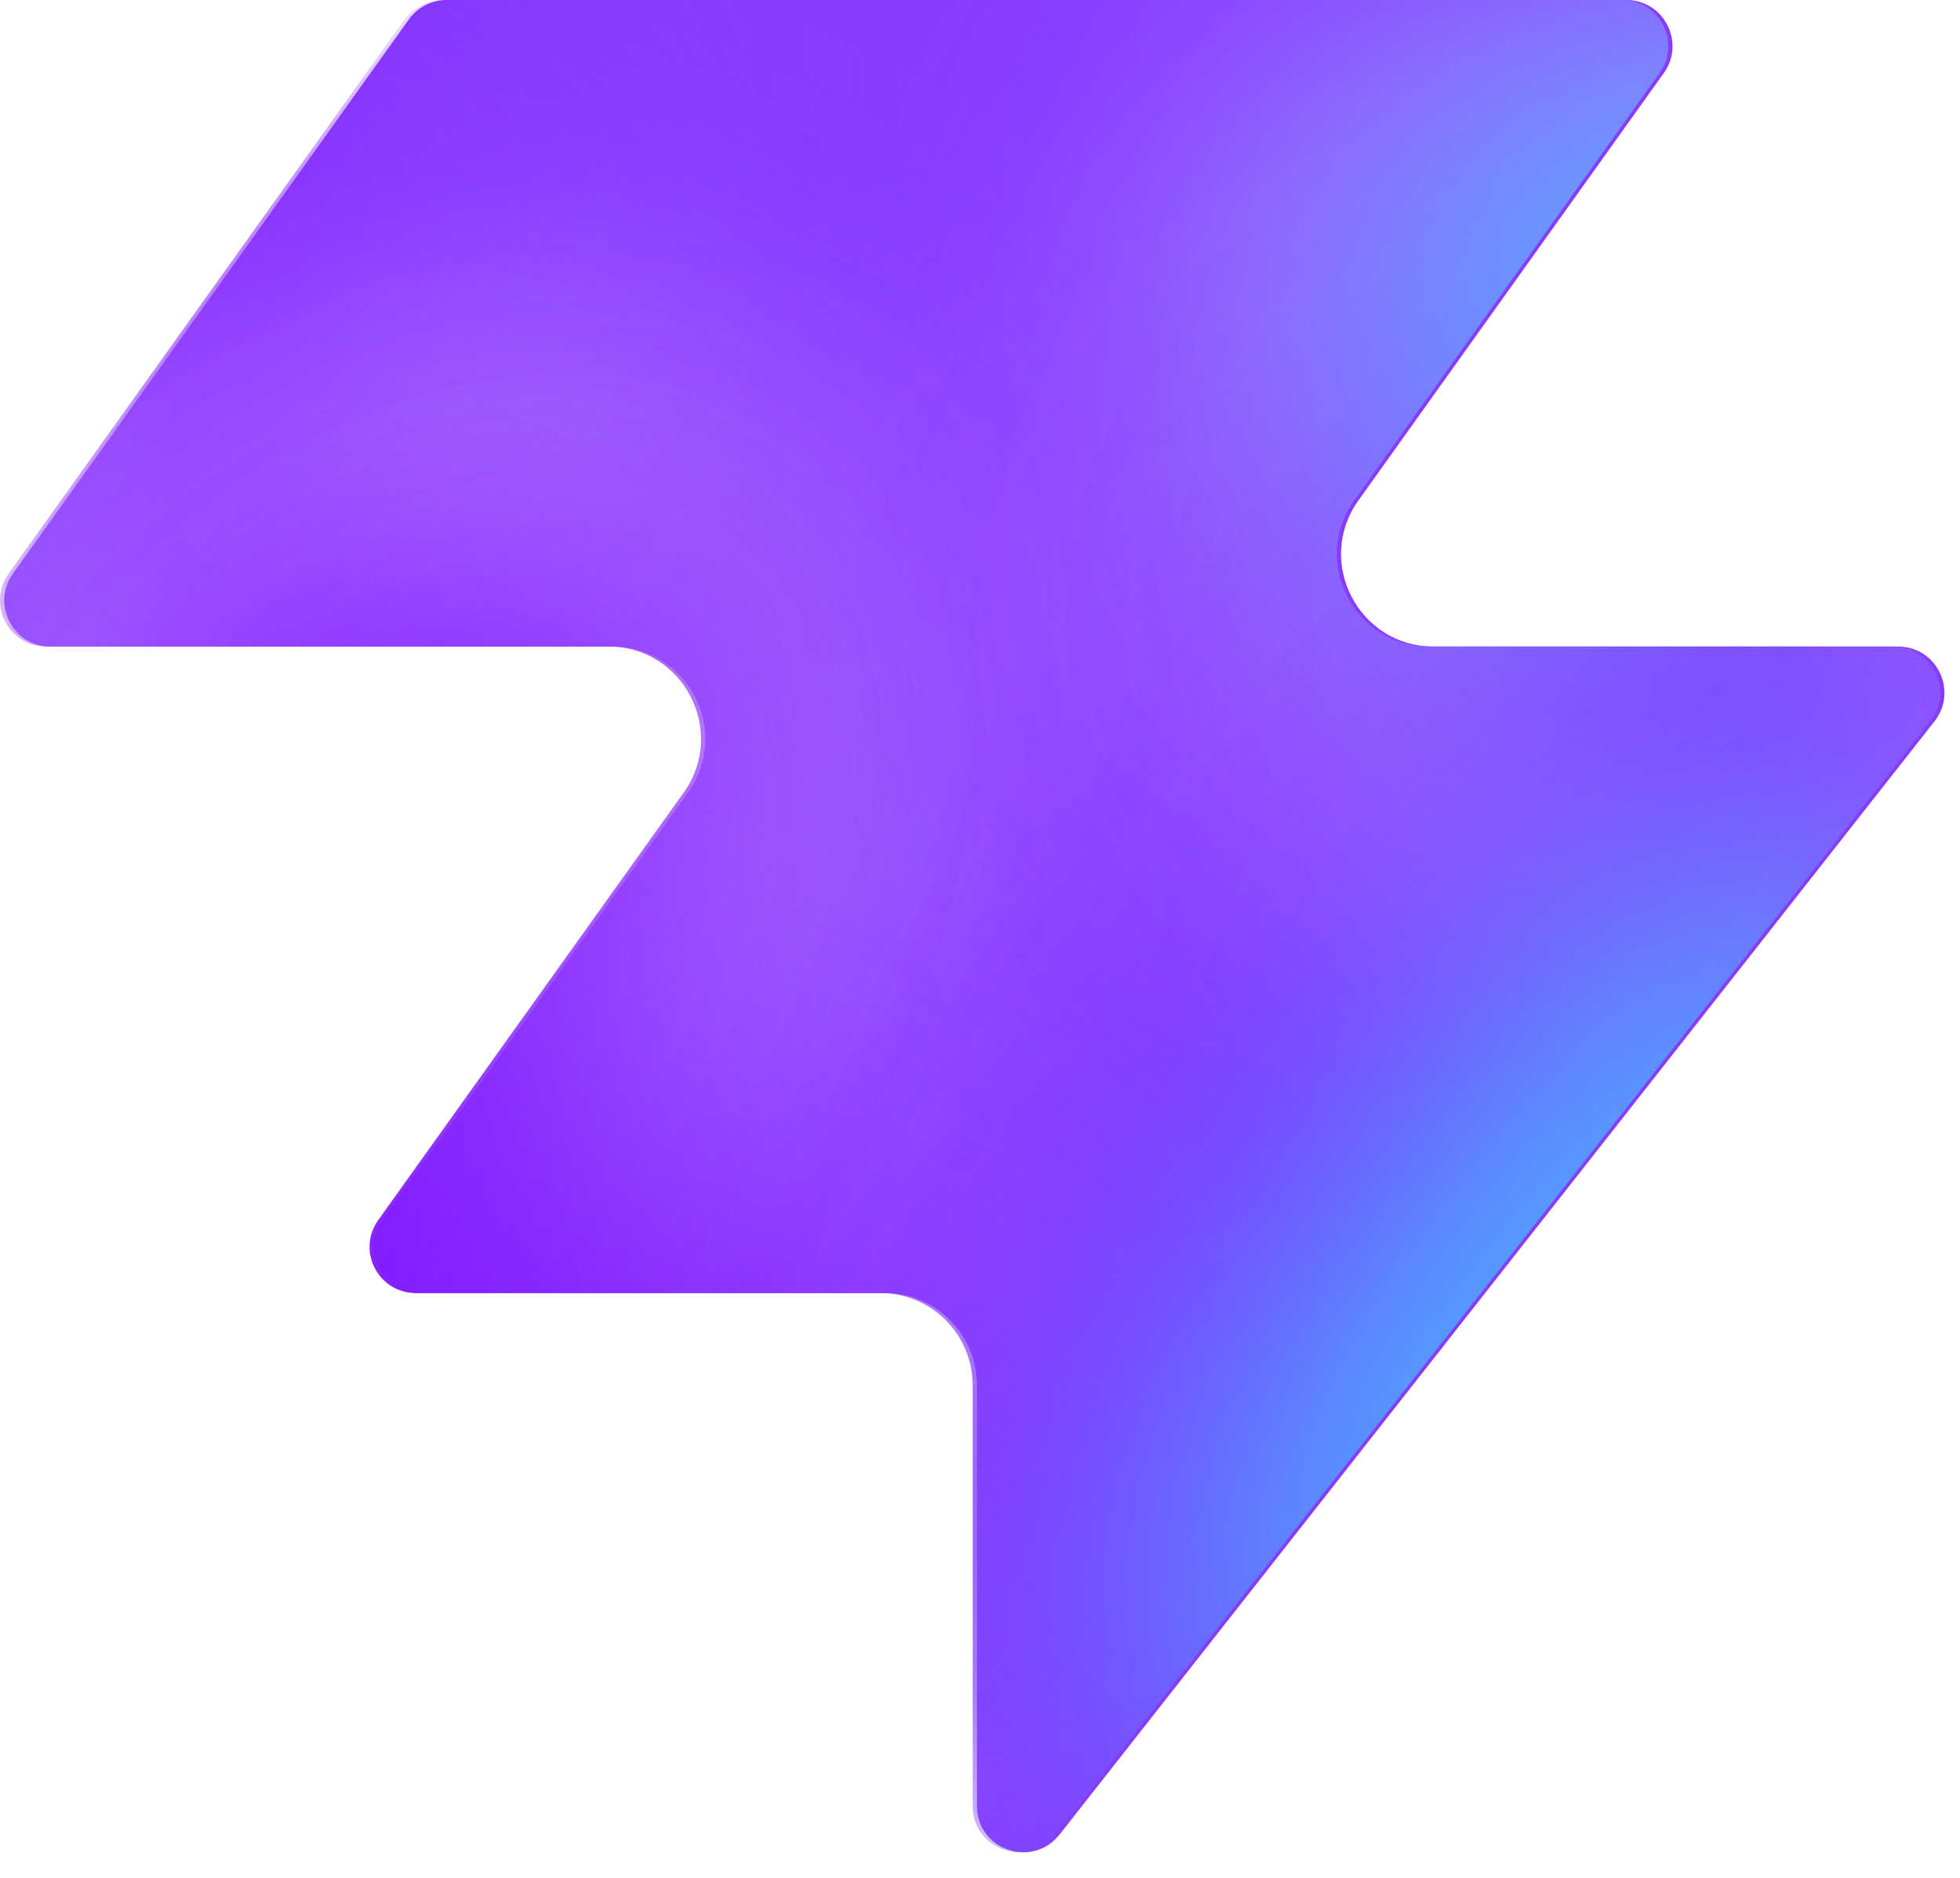
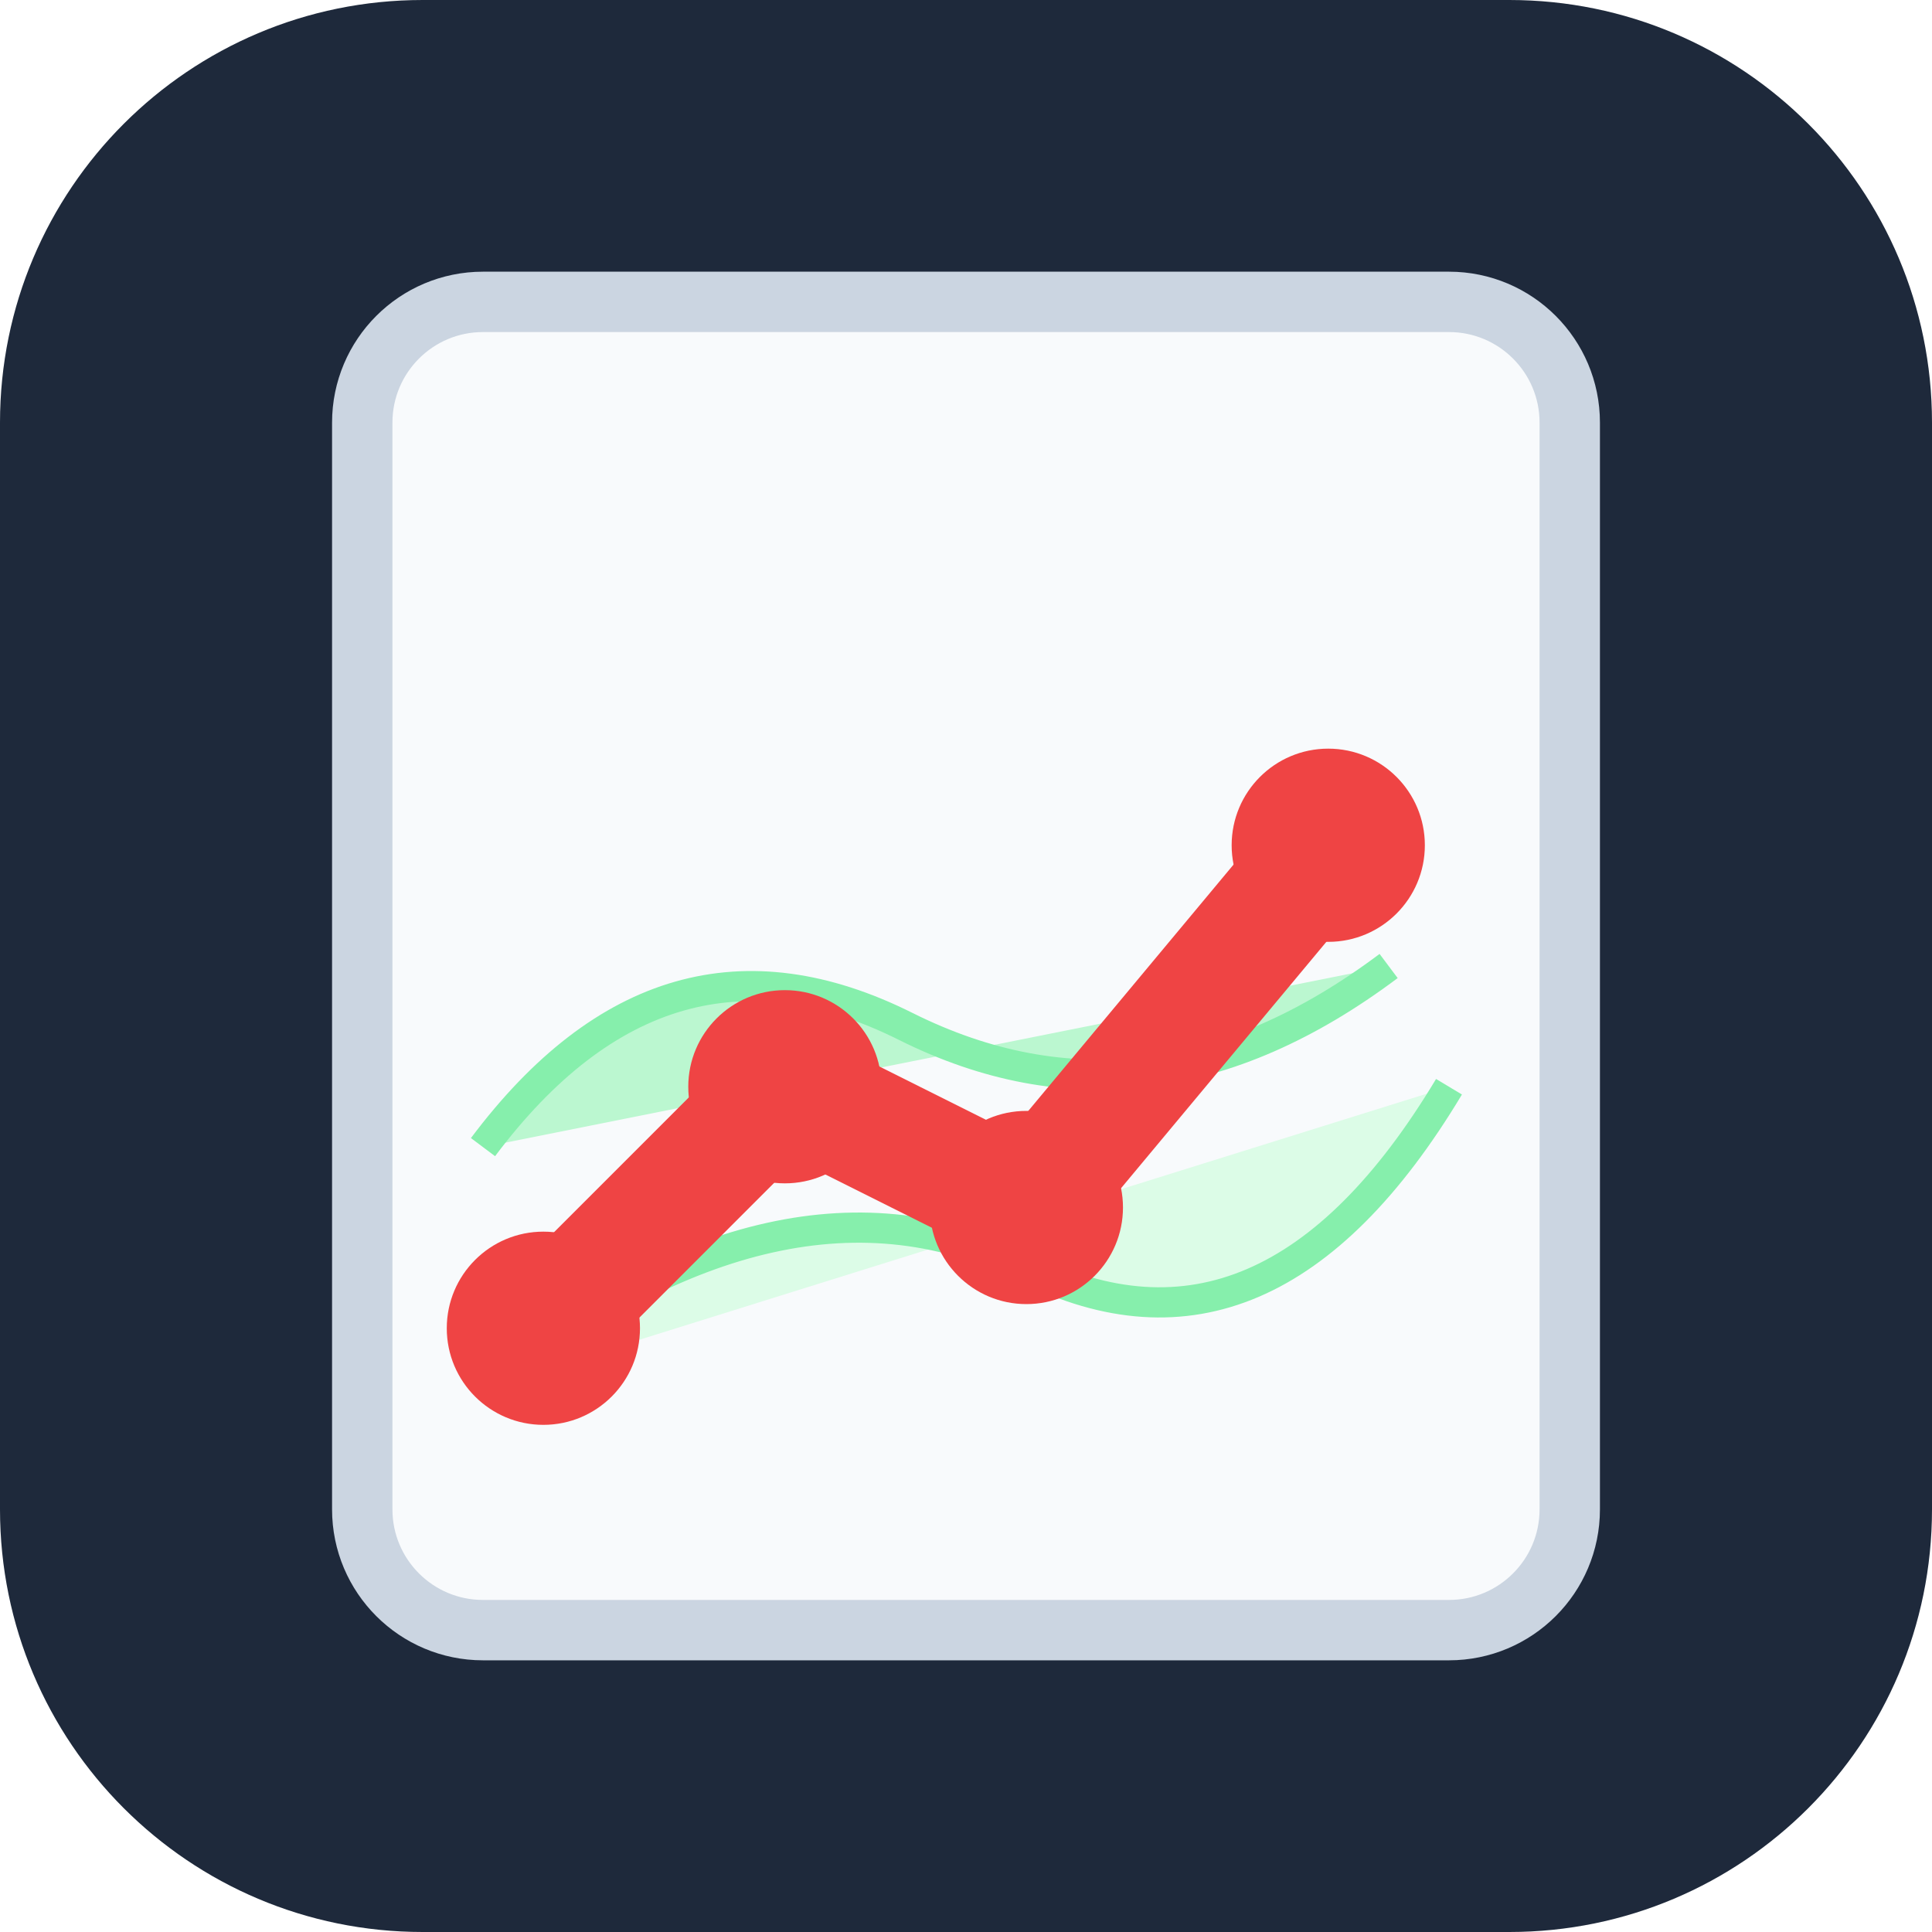
- <svg xmlns="http://www.w3.org/2000/svg" width="48" height="46" fill="none" viewBox="0 0 48 46">
-   <path fill="#863bff" d="M25.946 44.938c-.664.845-2.021.375-2.021-.698V33.937a2.26 2.26 0 0 0-2.262-2.262H10.287c-.92 0-1.456-1.04-.92-1.788l7.48-10.471c1.07-1.497 0-3.578-1.842-3.578H1.237c-.92 0-1.456-1.04-.92-1.788L10.013.474c.214-.297.556-.474.92-.474h28.894c.92 0 1.456 1.04.92 1.788l-7.48 10.471c-1.07 1.498 0 3.579 1.842 3.579h11.377c.943 0 1.473 1.088.89 1.83L25.947 44.94z" style="fill:#863bff;fill:color(display-p3 .525 .23 1);fill-opacity:1" />
-   <mask id="a" width="48" height="46" x="0" y="0" maskUnits="userSpaceOnUse" style="mask-type:alpha">
-     <path fill="#000" d="M25.842 44.938c-.664.844-2.021.375-2.021-.698V33.937a2.26 2.26 0 0 0-2.262-2.262H10.183c-.92 0-1.456-1.04-.92-1.788l7.48-10.471c1.07-1.498 0-3.579-1.842-3.579H1.133c-.92 0-1.456-1.04-.92-1.787L9.91.473c.214-.297.556-.474.92-.474h28.894c.92 0 1.456 1.04.92 1.788l-7.48 10.471c-1.07 1.498 0 3.578 1.842 3.578h11.377c.943 0 1.473 1.088.89 1.832L25.843 44.94z" style="fill:#000;fill-opacity:1" />
-   </mask>
-   <g mask="url(#a)">
-     <g filter="url(#b)">
-       <ellipse cx="5.508" cy="14.704" fill="#ede6ff" rx="5.508" ry="14.704" style="fill:#ede6ff;fill:color(display-p3 .927 .903 1);fill-opacity:1" transform="matrix(.00324 1 1 -.00324 -4.47 31.516)" />
-     </g>
-     <g filter="url(#c)">
-       <ellipse cx="10.399" cy="29.851" fill="#ede6ff" rx="10.399" ry="29.851" style="fill:#ede6ff;fill:color(display-p3 .927 .903 1);fill-opacity:1" transform="matrix(.00324 1 1 -.00324 -39.328 7.883)" />
-     </g>
-     <g filter="url(#d)">
-       <ellipse cx="5.508" cy="30.487" fill="#7e14ff" rx="5.508" ry="30.487" style="fill:#7e14ff;fill:color(display-p3 .492 .077 1);fill-opacity:1" transform="rotate(89.814 -25.913 -14.639)scale(1 -1)" />
-     </g>
-     <g filter="url(#e)">
-       <ellipse cx="5.508" cy="30.599" fill="#7e14ff" rx="5.508" ry="30.599" style="fill:#7e14ff;fill:color(display-p3 .492 .077 1);fill-opacity:1" transform="rotate(89.814 -32.644 -3.334)scale(1 -1)" />
-     </g>
-     <g filter="url(#f)">
-       <ellipse cx="5.508" cy="30.599" fill="#7e14ff" rx="5.508" ry="30.599" style="fill:#7e14ff;fill:color(display-p3 .492 .077 1);fill-opacity:1" transform="matrix(.00324 1 1 -.00324 -34.34 30.47)" />
-     </g>
-     <g filter="url(#g)">
-       <ellipse cx="14.072" cy="22.078" fill="#ede6ff" rx="14.072" ry="22.078" style="fill:#ede6ff;fill:color(display-p3 .927 .903 1);fill-opacity:1" transform="rotate(93.35 24.506 48.493)scale(-1 1)" />
-     </g>
-     <g filter="url(#h)">
-       <ellipse cx="3.47" cy="21.501" fill="#7e14ff" rx="3.47" ry="21.501" style="fill:#7e14ff;fill:color(display-p3 .492 .077 1);fill-opacity:1" transform="rotate(89.009 28.708 47.59)scale(-1 1)" />
-     </g>
-     <g filter="url(#i)">
-       <ellipse cx="3.47" cy="21.501" fill="#7e14ff" rx="3.47" ry="21.501" style="fill:#7e14ff;fill:color(display-p3 .492 .077 1);fill-opacity:1" transform="rotate(89.009 28.708 47.59)scale(-1 1)" />
-     </g>
-     <g filter="url(#j)">
-       <ellipse cx=".387" cy="8.972" fill="#7e14ff" rx="4.407" ry="29.108" style="fill:#7e14ff;fill:color(display-p3 .492 .077 1);fill-opacity:1" transform="rotate(39.51 .387 8.972)" />
-     </g>
-     <g filter="url(#k)">
-       <ellipse cx="47.523" cy="-6.092" fill="#7e14ff" rx="4.407" ry="29.108" style="fill:#7e14ff;fill:color(display-p3 .492 .077 1);fill-opacity:1" transform="rotate(37.892 47.523 -6.092)" />
-     </g>
-     <g filter="url(#l)">
-       <ellipse cx="41.412" cy="6.333" fill="#47bfff" rx="5.971" ry="9.665" style="fill:#47bfff;fill:color(display-p3 .28 .748 1);fill-opacity:1" transform="rotate(37.892 41.412 6.333)" />
-     </g>
-     <g filter="url(#m)">
-       <ellipse cx="-1.879" cy="38.332" fill="#7e14ff" rx="4.407" ry="29.108" style="fill:#7e14ff;fill:color(display-p3 .492 .077 1);fill-opacity:1" transform="rotate(37.892 -1.88 38.332)" />
-     </g>
-     <g filter="url(#n)">
-       <ellipse cx="-1.879" cy="38.332" fill="#7e14ff" rx="4.407" ry="29.108" style="fill:#7e14ff;fill:color(display-p3 .492 .077 1);fill-opacity:1" transform="rotate(37.892 -1.88 38.332)" />
-     </g>
-     <g filter="url(#o)">
-       <ellipse cx="35.651" cy="29.907" fill="#7e14ff" rx="4.407" ry="29.108" style="fill:#7e14ff;fill:color(display-p3 .492 .077 1);fill-opacity:1" transform="rotate(37.892 35.651 29.907)" />
-     </g>
-     <g filter="url(#p)">
-       <ellipse cx="38.418" cy="32.4" fill="#47bfff" rx="5.971" ry="15.297" style="fill:#47bfff;fill:color(display-p3 .28 .748 1);fill-opacity:1" transform="rotate(37.892 38.418 32.4)" />
-     </g>
-   </g>
-   <defs>
-     <filter id="b" width="60.045" height="41.654" x="-19.77" y="16.149" color-interpolation-filters="sRGB" filterUnits="userSpaceOnUse">
-       <feFlood flood-opacity="0" result="BackgroundImageFix" />
-       <feBlend in="SourceGraphic" in2="BackgroundImageFix" result="shape" />
-       <feGaussianBlur result="effect1_foregroundBlur_2002_17158" stdDeviation="7.659" />
-     </filter>
-     <filter id="c" width="90.34" height="51.437" x="-54.613" y="-7.533" color-interpolation-filters="sRGB" filterUnits="userSpaceOnUse">
-       <feFlood flood-opacity="0" result="BackgroundImageFix" />
-       <feBlend in="SourceGraphic" in2="BackgroundImageFix" result="shape" />
-       <feGaussianBlur result="effect1_foregroundBlur_2002_17158" stdDeviation="7.659" />
-     </filter>
-     <filter id="d" width="79.355" height="29.4" x="-49.64" y="2.03" color-interpolation-filters="sRGB" filterUnits="userSpaceOnUse">
-       <feFlood flood-opacity="0" result="BackgroundImageFix" />
-       <feBlend in="SourceGraphic" in2="BackgroundImageFix" result="shape" />
-       <feGaussianBlur result="effect1_foregroundBlur_2002_17158" stdDeviation="4.596" />
-     </filter>
-     <filter id="e" width="79.579" height="29.4" x="-45.045" y="20.029" color-interpolation-filters="sRGB" filterUnits="userSpaceOnUse">
-       <feFlood flood-opacity="0" result="BackgroundImageFix" />
-       <feBlend in="SourceGraphic" in2="BackgroundImageFix" result="shape" />
-       <feGaussianBlur result="effect1_foregroundBlur_2002_17158" stdDeviation="4.596" />
-     </filter>
-     <filter id="f" width="79.579" height="29.4" x="-43.513" y="21.178" color-interpolation-filters="sRGB" filterUnits="userSpaceOnUse">
-       <feFlood flood-opacity="0" result="BackgroundImageFix" />
-       <feBlend in="SourceGraphic" in2="BackgroundImageFix" result="shape" />
-       <feGaussianBlur result="effect1_foregroundBlur_2002_17158" stdDeviation="4.596" />
-     </filter>
-     <filter id="g" width="74.749" height="58.852" x="15.756" y="-17.901" color-interpolation-filters="sRGB" filterUnits="userSpaceOnUse">
-       <feFlood flood-opacity="0" result="BackgroundImageFix" />
-       <feBlend in="SourceGraphic" in2="BackgroundImageFix" result="shape" />
-       <feGaussianBlur result="effect1_foregroundBlur_2002_17158" stdDeviation="7.659" />
-     </filter>
-     <filter id="h" width="61.377" height="25.362" x="23.548" y="2.284" color-interpolation-filters="sRGB" filterUnits="userSpaceOnUse">
-       <feFlood flood-opacity="0" result="BackgroundImageFix" />
-       <feBlend in="SourceGraphic" in2="BackgroundImageFix" result="shape" />
-       <feGaussianBlur result="effect1_foregroundBlur_2002_17158" stdDeviation="4.596" />
-     </filter>
-     <filter id="i" width="61.377" height="25.362" x="23.548" y="2.284" color-interpolation-filters="sRGB" filterUnits="userSpaceOnUse">
-       <feFlood flood-opacity="0" result="BackgroundImageFix" />
-       <feBlend in="SourceGraphic" in2="BackgroundImageFix" result="shape" />
-       <feGaussianBlur result="effect1_foregroundBlur_2002_17158" stdDeviation="4.596" />
-     </filter>
-     <filter id="j" width="56.045" height="63.649" x="-27.636" y="-22.853" color-interpolation-filters="sRGB" filterUnits="userSpaceOnUse">
-       <feFlood flood-opacity="0" result="BackgroundImageFix" />
-       <feBlend in="SourceGraphic" in2="BackgroundImageFix" result="shape" />
-       <feGaussianBlur result="effect1_foregroundBlur_2002_17158" stdDeviation="4.596" />
-     </filter>
-     <filter id="k" width="54.814" height="64.646" x="20.116" y="-38.415" color-interpolation-filters="sRGB" filterUnits="userSpaceOnUse">
-       <feFlood flood-opacity="0" result="BackgroundImageFix" />
-       <feBlend in="SourceGraphic" in2="BackgroundImageFix" result="shape" />
-       <feGaussianBlur result="effect1_foregroundBlur_2002_17158" stdDeviation="4.596" />
-     </filter>
-     <filter id="l" width="33.541" height="35.313" x="24.641" y="-11.323" color-interpolation-filters="sRGB" filterUnits="userSpaceOnUse">
-       <feFlood flood-opacity="0" result="BackgroundImageFix" />
-       <feBlend in="SourceGraphic" in2="BackgroundImageFix" result="shape" />
-       <feGaussianBlur result="effect1_foregroundBlur_2002_17158" stdDeviation="4.596" />
-     </filter>
-     <filter id="m" width="54.814" height="64.646" x="-29.286" y="6.009" color-interpolation-filters="sRGB" filterUnits="userSpaceOnUse">
-       <feFlood flood-opacity="0" result="BackgroundImageFix" />
-       <feBlend in="SourceGraphic" in2="BackgroundImageFix" result="shape" />
-       <feGaussianBlur result="effect1_foregroundBlur_2002_17158" stdDeviation="4.596" />
-     </filter>
-     <filter id="n" width="54.814" height="64.646" x="-29.286" y="6.009" color-interpolation-filters="sRGB" filterUnits="userSpaceOnUse">
-       <feFlood flood-opacity="0" result="BackgroundImageFix" />
-       <feBlend in="SourceGraphic" in2="BackgroundImageFix" result="shape" />
-       <feGaussianBlur result="effect1_foregroundBlur_2002_17158" stdDeviation="4.596" />
-     </filter>
-     <filter id="o" width="54.814" height="64.646" x="8.244" y="-2.416" color-interpolation-filters="sRGB" filterUnits="userSpaceOnUse">
-       <feFlood flood-opacity="0" result="BackgroundImageFix" />
-       <feBlend in="SourceGraphic" in2="BackgroundImageFix" result="shape" />
-       <feGaussianBlur result="effect1_foregroundBlur_2002_17158" stdDeviation="4.596" />
-     </filter>
-     <filter id="p" width="39.409" height="43.623" x="18.713" y="10.588" color-interpolation-filters="sRGB" filterUnits="userSpaceOnUse">
-       <feFlood flood-opacity="0" result="BackgroundImageFix" />
-       <feBlend in="SourceGraphic" in2="BackgroundImageFix" result="shape" />
-       <feGaussianBlur result="effect1_foregroundBlur_2002_17158" stdDeviation="4.596" />
-     </filter>
-   </defs>
+ <svg xmlns="http://www.w3.org/2000/svg" viewBox="0 0 32 32" fill="none">
+   <rect width="32" height="32" rx="7" fill="#1e293b" />
+   <rect x="6" y="5" width="20" height="22" rx="2" fill="#f8fafc" stroke="#cbd5e1" stroke-width="1" />
+   <path d="M8 19 Q11 15 15 17 T23 16" fill="#bbf7d0" stroke="#86efac" stroke-width="0.5" />
+   <path d="M8 23 Q13 19 17 21 T24 18" fill="#dcfce7" stroke="#86efac" stroke-width="0.5" />
+   <polyline points="9,22 13,18 17,20 22,14" fill="none" stroke="#ef4444" stroke-width="2" stroke-linecap="round" stroke-linejoin="round" />
+   <circle cx="9" cy="22" r="1.6" fill="#ef4444" />
+   <circle cx="13" cy="18" r="1.6" fill="#ef4444" />
+   <circle cx="17" cy="20" r="1.6" fill="#ef4444" />
+   <circle cx="22" cy="14" r="1.6" fill="#ef4444" />
</svg>
